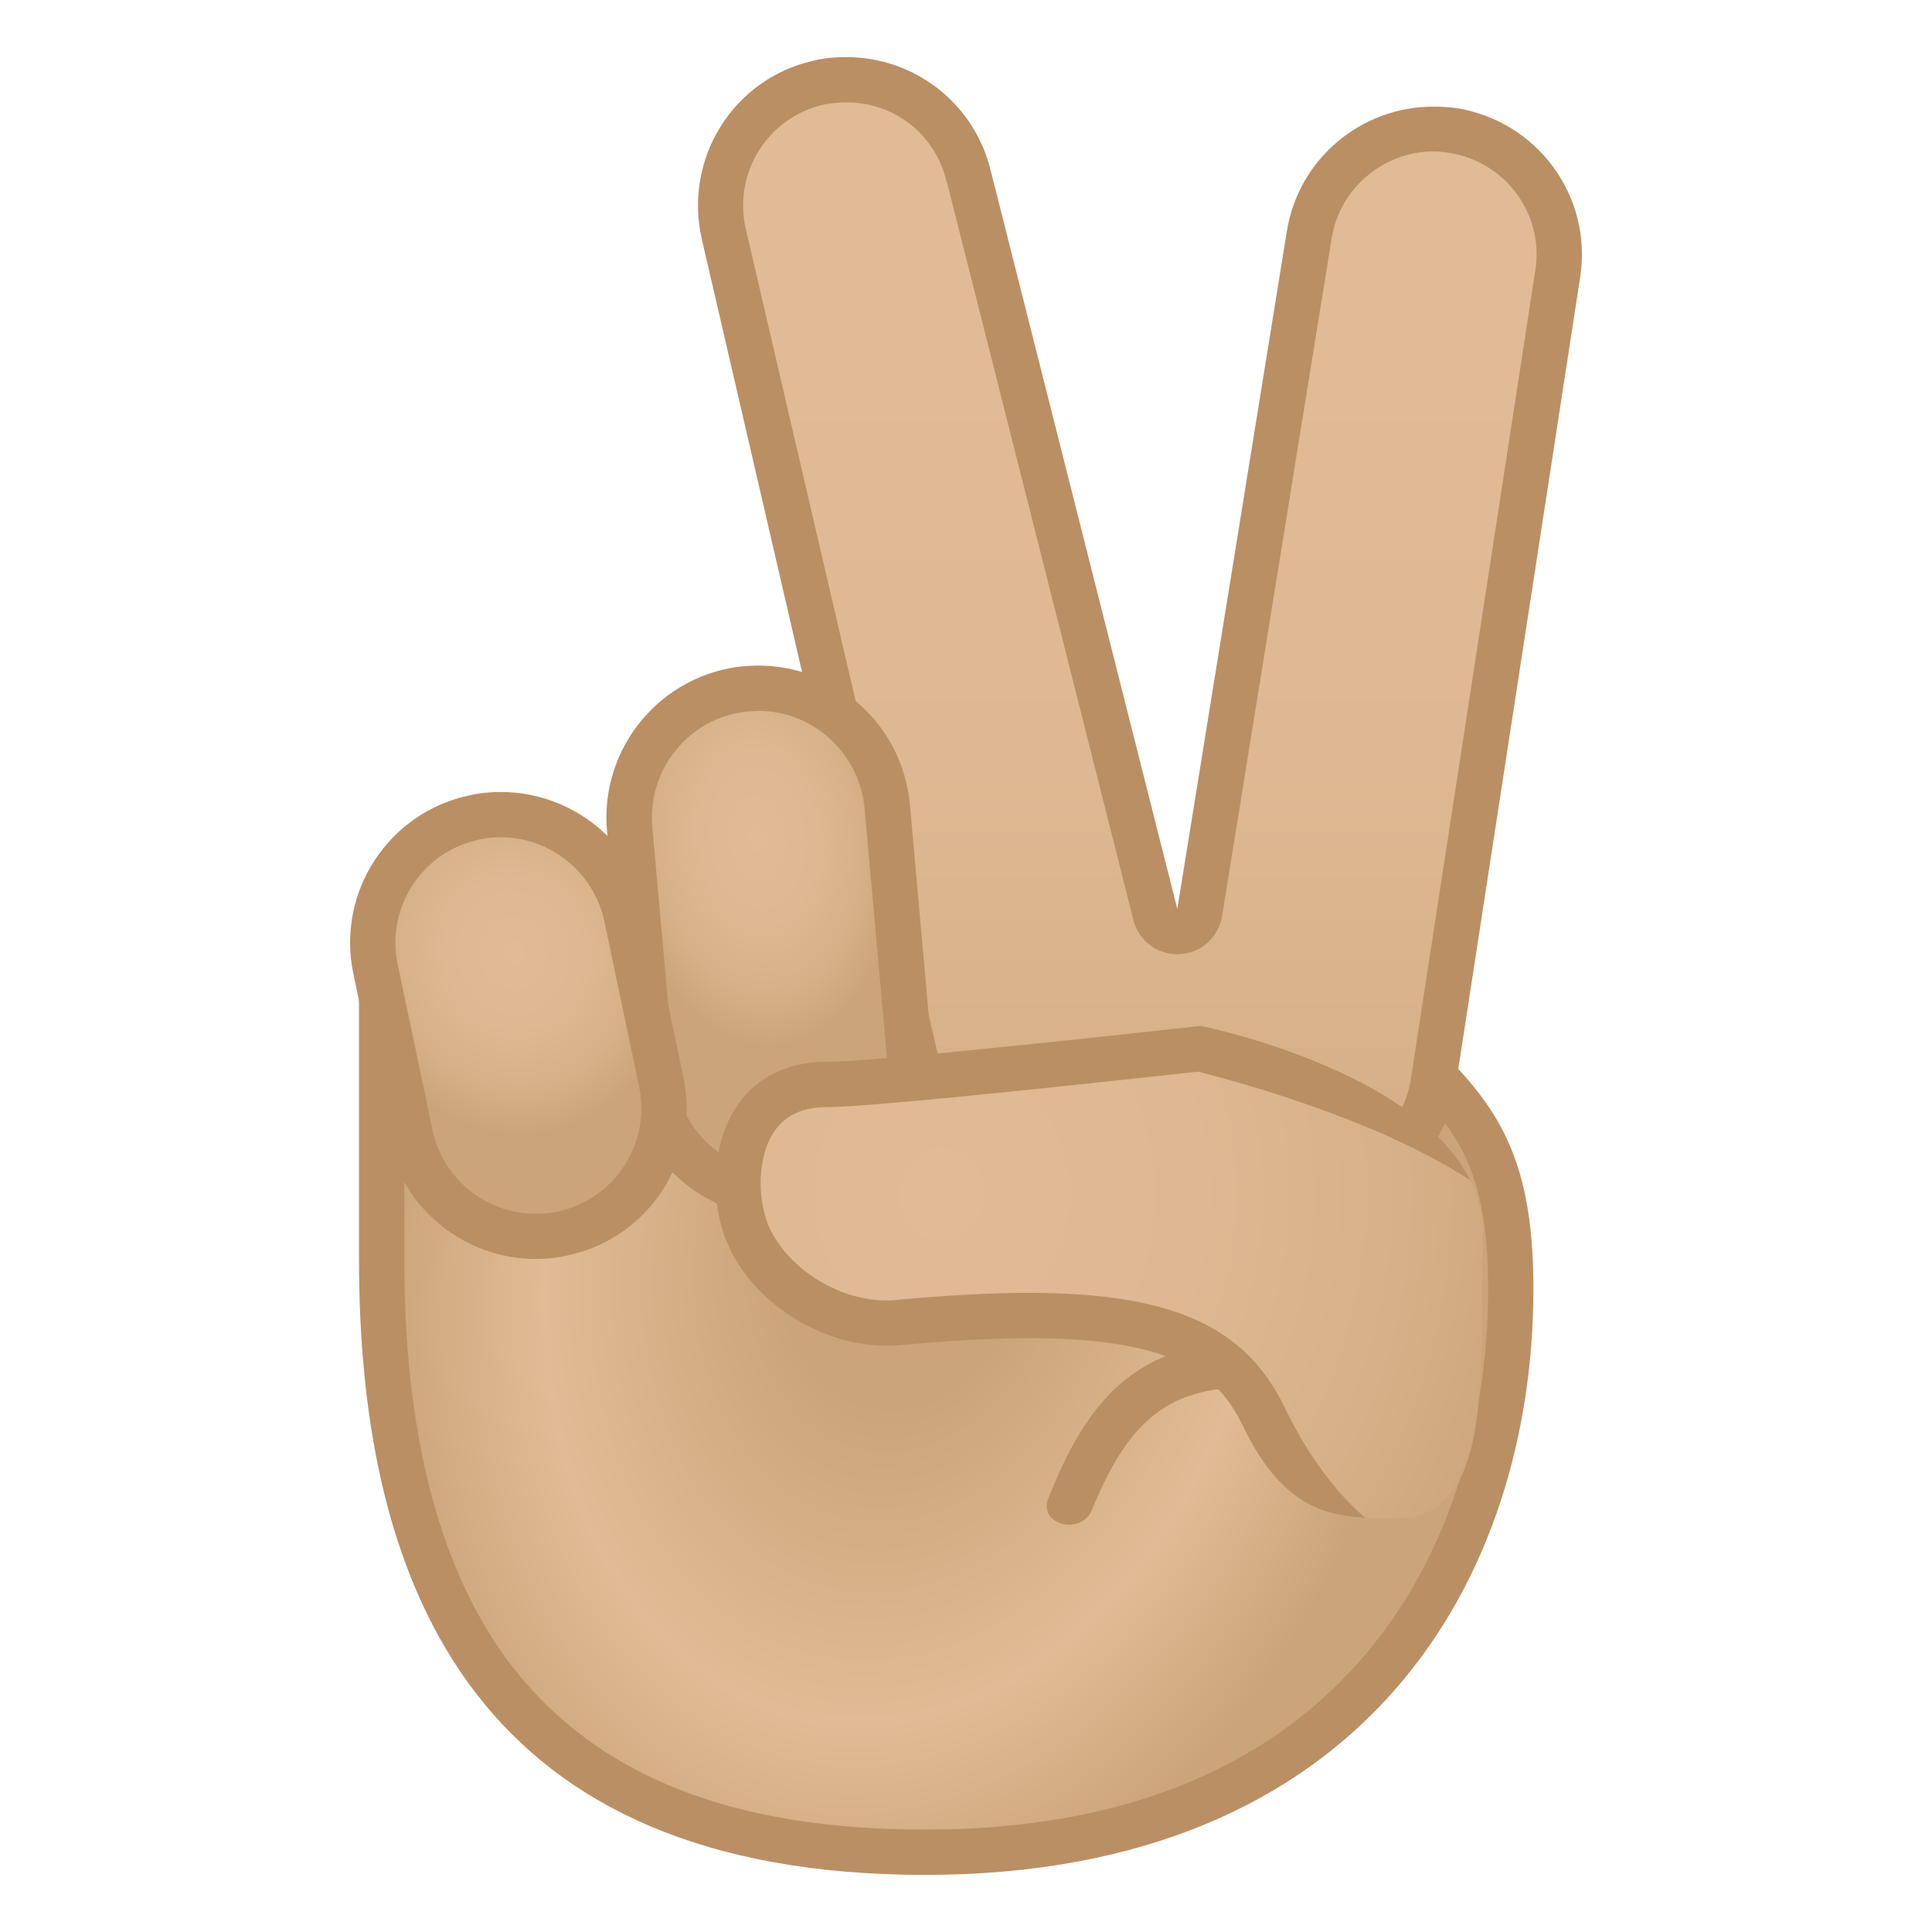
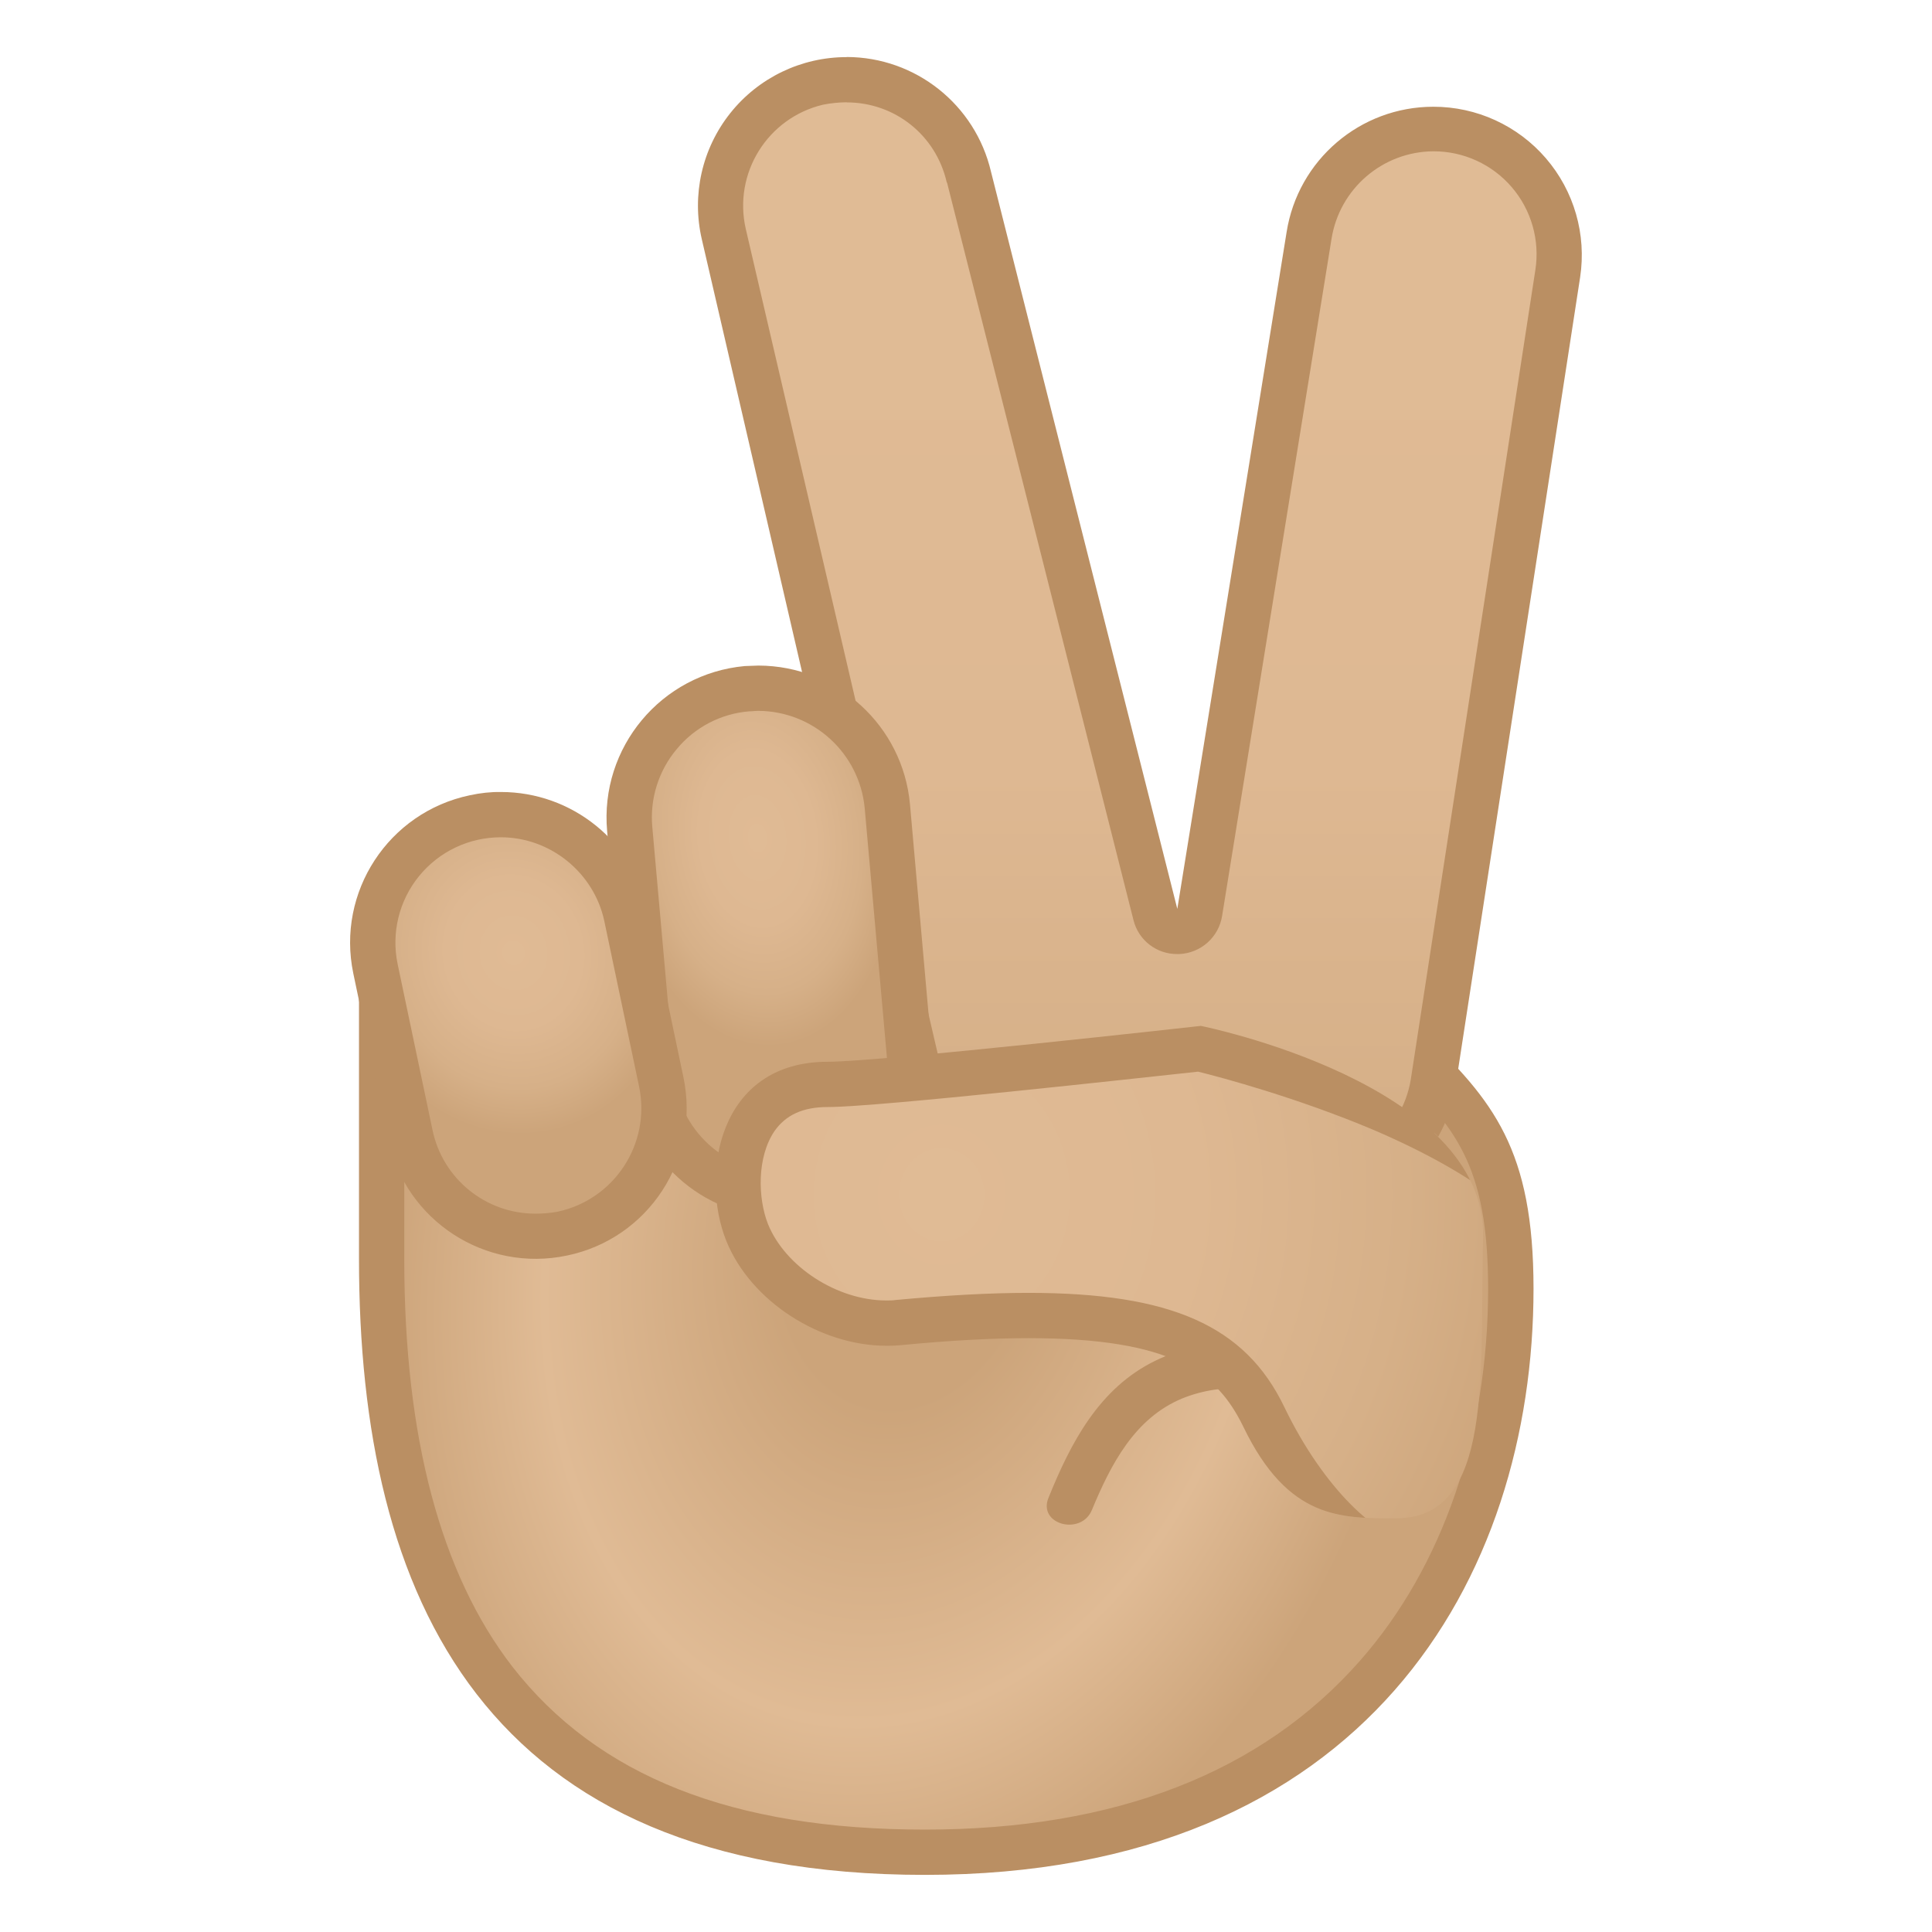
- <svg xmlns="http://www.w3.org/2000/svg" width="16pt" height="16pt" version="1.1" viewBox="0 0 16 16">
+ <svg xmlns="http://www.w3.org/2000/svg" width="16pt" height="16pt" viewBox="0 0 16 16">
  <defs>
-     <radialGradient id="radial0" cx="38.607" cy="81.51" r="35.58" fx="38.607" fy="81.51" gradientTransform="matrix(0.117388,0.029275,-0.038225,0.164275,6.110125,-4.331375)" gradientUnits="userSpaceOnUse">
+     <radialGradient id="a" cx="38.607" cy="81.51" r="35.58" fx="38.607" fy="81.51" gradientTransform="matrix(.11739 .02927 -.03823 .16428 6.11 -4.331)" gradientUnits="userSpaceOnUse">
      <stop offset=".243" style="stop-color:#cca47a;stop-opacity:1" />
      <stop offset=".688" style="stop-color:#e0bb95;stop-opacity:1" />
      <stop offset=".994" style="stop-color:#cca47a;stop-opacity:1" />
    </radialGradient>
-     <linearGradient id="linear0" x1="75.52" x2="75.52" y1="23.222" y2="90.835" gradientTransform="matrix(0.125,0,0,0.125,0,0)" gradientUnits="userSpaceOnUse">
+     <radialGradient id="c" cx="-154.89" cy="3.273" r="13.987" fx="-154.89" fy="3.273" gradientTransform="matrix(.01303 .12396 -.08281 .00918 8.562 26.11)" gradientUnits="userSpaceOnUse">
+       <stop offset="0" style="stop-color:#e0bb95;stop-opacity:1" />
+       <stop offset=".409" style="stop-color:#deb892;stop-opacity:1" />
+       <stop offset=".739" style="stop-color:#d6b088;stop-opacity:1" />
+       <stop offset=".995" style="stop-color:#cca47a;stop-opacity:1" />
+     </radialGradient>
+     <radialGradient id="d" cx="-286.65" cy="-42.464" r="12.587" fx="-286.65" fy="-42.464" gradientTransform="matrix(.10572 -.02225 .02476 .11764 35.608 6.508)" gradientUnits="userSpaceOnUse">
+       <stop offset="0" style="stop-color:#e0bb95;stop-opacity:1" />
+       <stop offset=".411" style="stop-color:#deb892;stop-opacity:1" />
+       <stop offset=".743" style="stop-color:#d6b088;stop-opacity:1" />
+       <stop offset="1" style="stop-color:#cca47a;stop-opacity:1" />
+     </radialGradient>
+     <radialGradient id="g" cx="-89.658" cy="231.79" r="51.951" fx="-89.658" fy="231.79" gradientTransform="matrix(.09945 0 0 .10864 16.715 -15.287)" gradientUnits="userSpaceOnUse">
+       <stop offset="0" style="stop-color:#e0bb95;stop-opacity:1" />
+       <stop offset=".411" style="stop-color:#deb892;stop-opacity:1" />
+       <stop offset=".743" style="stop-color:#d6b088;stop-opacity:1" />
+       <stop offset="1" style="stop-color:#cca47a;stop-opacity:1" />
+     </radialGradient>
+     <clipPath id="e">
+       <path d="M6 8h7v5H6Zm0 0" />
+     </clipPath>
+     <clipPath id="f">
+       <path d="M6.855 8.793c-.91 0-1.058.941-.84 1.484.215.54.86.914 1.434.864 2.063-.188 2.578.117 2.848.675.371.77.812.758 1.265.758.813 0 .692-1.195.72-2.328.03-1.277-2.337-1.75-2.337-1.75s-2.656.297-3.09.297m0 0" />
+     </clipPath>
+     <clipPath id="h">
+       <path d="M5 8h8v5H5Zm0 0" />
+     </clipPath>
+     <clipPath id="i">
+       <path d="M6.855 8.793c-.91 0-1.058.941-.84 1.484.215.54.86.914 1.434.864 2.063-.188 2.578.117 2.848.675.371.77.812.758 1.265.758.813 0 .692-1.195.72-2.328.03-1.277-2.337-1.75-2.337-1.75s-2.656.297-3.09.297m0 0" />
+     </clipPath>
+     <linearGradient id="b" x1="75.52" x2="75.52" y1="23.222" y2="90.835" gradientTransform="scale(.125)" gradientUnits="userSpaceOnUse">
      <stop offset="0" style="stop-color:#e0bb95;stop-opacity:1" />
      <stop offset=".411" style="stop-color:#deb892;stop-opacity:1" />
      <stop offset=".743" style="stop-color:#d6b088;stop-opacity:1" />
      <stop offset="1" style="stop-color:#cca47a;stop-opacity:1" />
    </linearGradient>
-     <radialGradient id="radial1" cx="-154.89" cy="3.273" r="13.987" fx="-154.89" fy="3.273" gradientTransform="matrix(0.013025,0.123962,-0.0828125,0.009175,8.56225,26.11)" gradientUnits="userSpaceOnUse">
-       <stop offset="0" style="stop-color:#e0bb95;stop-opacity:1" />
-       <stop offset=".409" style="stop-color:#deb892;stop-opacity:1" />
-       <stop offset=".739" style="stop-color:#d6b088;stop-opacity:1" />
-       <stop offset=".995" style="stop-color:#cca47a;stop-opacity:1" />
-     </radialGradient>
-     <radialGradient id="radial2" cx="-286.65" cy="-42.464" r="12.587" fx="-286.65" fy="-42.464" gradientTransform="matrix(0.105725,-0.02225,0.0247625,0.117638,35.6075,6.50825)" gradientUnits="userSpaceOnUse">
-       <stop offset="0" style="stop-color:#e0bb95;stop-opacity:1" />
-       <stop offset=".411" style="stop-color:#deb892;stop-opacity:1" />
-       <stop offset=".743" style="stop-color:#d6b088;stop-opacity:1" />
-       <stop offset="1" style="stop-color:#cca47a;stop-opacity:1" />
-     </radialGradient>
-     <clipPath id="clip1">
-       <path d="M 6 8 L 13 8 L 13 13 L 6 13 Z M 6 8" />
-     </clipPath>
-     <clipPath id="clip2">
-       <path d="M 6.855 8.793 C 5.945 8.793 5.797 9.734 6.016 10.277 C 6.23 10.816 6.875 11.191 7.449 11.141 C 9.512 10.953 10.027 11.258 10.297 11.816 C 10.668 12.586 11.109 12.574 11.562 12.574 C 12.375 12.574 12.254 11.379 12.281 10.246 C 12.312 8.969 9.945 8.496 9.945 8.496 C 9.945 8.496 7.289 8.793 6.855 8.793 Z M 6.855 8.793" />
-     </clipPath>
-     <radialGradient id="radial3" cx="-89.658" cy="231.79" r="51.951" fx="-89.658" fy="231.79" gradientTransform="matrix(0.09945,0,0,0.108637,16.715,-15.2875)" gradientUnits="userSpaceOnUse">
-       <stop offset="0" style="stop-color:#e0bb95;stop-opacity:1" />
-       <stop offset=".411" style="stop-color:#deb892;stop-opacity:1" />
-       <stop offset=".743" style="stop-color:#d6b088;stop-opacity:1" />
-       <stop offset="1" style="stop-color:#cca47a;stop-opacity:1" />
-     </radialGradient>
-     <clipPath id="clip3">
-       <path d="M 5 8 L 13 8 L 13 13 L 5 13 Z M 5 8" />
-     </clipPath>
-     <clipPath id="clip4">
-       <path d="M 6.855 8.793 C 5.945 8.793 5.797 9.734 6.016 10.277 C 6.23 10.816 6.875 11.191 7.449 11.141 C 9.512 10.953 10.027 11.258 10.297 11.816 C 10.668 12.586 11.109 12.574 11.562 12.574 C 12.375 12.574 12.254 11.379 12.281 10.246 C 12.312 8.969 9.945 8.496 9.945 8.496 C 9.945 8.496 7.289 8.793 6.855 8.793 Z M 6.855 8.793" />
-     </clipPath>
  </defs>
-   <g id="surface1">
-     <path style="stroke:none;fill-rule:nonzero;fill:url(#radial0)" d="M 7.66 15.34 C 4.633 15.34 3.16 13.734 3.16 10.426 L 3.16 7.641 C 3.16 7.547 3.168 7.484 3.172 7.449 C 3.262 7.504 3.418 7.645 3.539 7.75 C 3.953 8.121 4.516 8.629 5.172 8.629 L 5.184 8.629 C 5.207 8.629 7.496 8.457 9.359 8.457 C 11.262 8.457 11.594 8.633 11.648 8.688 C 12.199 9.211 12.512 9.566 12.512 10.672 C 12.512 12.93 11.238 15.34 7.66 15.34 Z M 7.66 15.34" />
-     <path style="stroke:none;fill-rule:nonzero;fill:#ba8f63;fill-opacity:1" d="M 3.348 7.832 C 3.371 7.855 3.391 7.871 3.41 7.891 C 3.848 8.281 4.445 8.816 5.172 8.816 C 5.18 8.816 5.188 8.816 5.199 8.816 C 5.223 8.816 7.504 8.645 9.359 8.645 C 11.125 8.645 11.477 8.801 11.527 8.828 C 12.051 9.328 12.324 9.645 12.324 10.672 C 12.324 11.879 11.949 12.973 11.266 13.75 C 10.449 14.68 9.238 15.152 7.66 15.152 C 6.066 15.152 4.949 14.711 4.242 13.801 C 3.648 13.031 3.348 11.898 3.348 10.43 L 3.348 7.832 M 3.125 7.238 C 3.027 7.238 2.973 7.352 2.973 7.641 L 2.973 10.426 C 2.973 13.234 4.008 15.527 7.66 15.527 C 11.312 15.527 12.699 13.066 12.699 10.672 C 12.699 9.52 12.367 9.113 11.777 8.551 C 11.555 8.336 10.535 8.27 9.359 8.27 C 7.465 8.27 5.172 8.441 5.172 8.441 C 4.242 8.441 3.449 7.238 3.125 7.238 Z M 3.125 7.238" />
-     <path style="stroke:none;fill-rule:nonzero;fill:url(#linear0)" d="M 10.875 9.852 C 10.75 9.852 10.754 9.848 10.699 9.84 C 10.293 9.777 9.953 9.48 9.844 9.082 C 9.824 9.008 9.758 8.953 9.684 8.945 C 9.676 8.945 9.664 8.945 9.656 8.945 C 9.59 8.945 9.527 8.98 9.492 9.039 C 9.348 9.293 9.109 9.469 8.824 9.535 C 8.746 9.551 8.668 9.562 8.59 9.562 C 8.102 9.562 7.684 9.23 7.574 8.758 L 5.992 1.938 C 5.863 1.375 6.215 0.816 6.773 0.688 C 6.852 0.668 6.93 0.66 7.008 0.66 C 7.496 0.66 7.914 0.988 8.023 1.465 L 9.566 7.59 C 9.59 7.676 9.664 7.75 9.75 7.75 L 9.758 7.75 C 9.848 7.75 9.922 7.664 9.938 7.574 L 10.844 1.961 C 10.922 1.457 11.363 1.074 11.871 1.074 C 11.922 1.074 11.98 1.074 12.031 1.082 C 12.598 1.172 12.988 1.703 12.902 2.27 L 11.891 8.969 C 11.809 9.473 11.375 9.852 10.875 9.852 Z M 10.875 9.852" />
-     <path style="stroke:none;fill-rule:nonzero;fill:#ba8f63;fill-opacity:1" d="M 7.012 0.848 C 7.41 0.848 7.75 1.117 7.84 1.508 C 7.84 1.512 7.844 1.512 7.844 1.516 L 9.387 7.621 C 9.43 7.789 9.578 7.902 9.75 7.902 L 9.766 7.902 C 9.945 7.895 10.09 7.766 10.121 7.586 L 11.027 1.98 C 11.09 1.566 11.453 1.254 11.871 1.254 C 11.914 1.254 11.957 1.258 12 1.266 C 12.465 1.336 12.789 1.773 12.715 2.238 L 11.684 8.938 C 11.621 9.348 11.258 9.66 10.844 9.66 C 10.797 9.66 10.754 9.656 10.711 9.652 C 10.379 9.602 10.105 9.355 10.016 9.031 C 9.977 8.883 9.855 8.773 9.703 8.758 C 9.688 8.754 9.672 8.754 9.656 8.754 C 9.523 8.754 9.398 8.824 9.332 8.941 C 9.211 9.152 9.016 9.297 8.785 9.352 C 8.723 9.363 8.656 9.371 8.59 9.371 C 8.191 9.371 7.852 9.102 7.762 8.711 L 6.176 1.895 C 6.07 1.434 6.355 0.977 6.816 0.867 C 6.879 0.855 6.945 0.848 7.012 0.848 M 7.012 0.473 C 6.918 0.473 6.824 0.48 6.73 0.504 C 6.07 0.656 5.66 1.316 5.812 1.98 L 7.391 8.797 C 7.523 9.363 8.031 9.75 8.59 9.75 C 8.68 9.75 8.773 9.738 8.867 9.715 C 9.215 9.637 9.492 9.418 9.656 9.129 C 9.777 9.586 10.16 9.949 10.652 10.023 C 10.719 10.035 10.781 10.039 10.844 10.039 C 11.438 10.039 11.961 9.605 12.055 8.996 L 13.086 2.297 C 13.191 1.625 12.73 1 12.059 0.895 C 11.996 0.887 11.934 0.883 11.871 0.883 C 11.273 0.883 10.75 1.316 10.656 1.922 L 9.75 7.527 L 8.207 1.422 C 8.074 0.855 7.57 0.473 7.012 0.473 Z M 7.012 0.473" />
-     <path style="stroke:none;fill-rule:nonzero;fill:url(#radial1)" d="M 6.465 9.895 C 5.906 9.895 5.449 9.477 5.398 8.922 L 5.215 6.867 C 5.191 6.582 5.277 6.305 5.461 6.086 C 5.645 5.867 5.902 5.73 6.188 5.703 C 6.219 5.703 6.25 5.699 6.285 5.699 C 6.84 5.699 7.297 6.117 7.348 6.672 L 7.531 8.73 C 7.555 9.016 7.469 9.293 7.285 9.512 C 7.102 9.73 6.844 9.863 6.562 9.891 C 6.527 9.895 6.496 9.895 6.465 9.895 Z M 6.465 9.895" />
-     <path style="stroke:none;fill-rule:nonzero;fill:#ba8f63;fill-opacity:1" d="M 6.281 5.887 C 6.734 5.887 7.117 6.238 7.16 6.691 L 7.344 8.746 C 7.363 8.98 7.293 9.211 7.141 9.391 C 6.992 9.57 6.777 9.684 6.543 9.703 C 6.516 9.703 6.488 9.707 6.465 9.707 C 6.004 9.707 5.629 9.359 5.586 8.902 L 5.402 6.848 C 5.383 6.613 5.453 6.383 5.605 6.203 C 5.754 6.023 5.969 5.91 6.203 5.891 C 6.23 5.891 6.254 5.887 6.281 5.887 M 6.281 5.512 C 6.242 5.512 6.207 5.516 6.168 5.516 C 5.477 5.578 4.965 6.191 5.027 6.883 L 5.211 8.938 C 5.27 9.59 5.82 10.082 6.465 10.082 C 6.5 10.082 6.539 10.082 6.578 10.078 C 7.27 10.016 7.781 9.406 7.719 8.715 L 7.535 6.66 C 7.473 6.004 6.926 5.512 6.281 5.512 Z M 6.281 5.512" />
-     <path style="stroke:none;fill-rule:nonzero;fill:url(#radial2)" d="M 4.438 10.238 C 3.938 10.238 3.5 9.887 3.398 9.398 L 3.109 8.023 C 3.051 7.746 3.105 7.465 3.262 7.227 C 3.414 6.988 3.652 6.828 3.93 6.766 C 4.004 6.754 4.078 6.746 4.148 6.746 C 4.648 6.746 5.086 7.102 5.188 7.586 L 5.477 8.961 C 5.535 9.238 5.48 9.52 5.328 9.758 C 5.172 9.996 4.934 10.16 4.656 10.219 C 4.582 10.234 4.508 10.238 4.438 10.238 Z M 4.438 10.238" />
-     <path style="stroke:none;fill-rule:nonzero;fill:#ba8f63;fill-opacity:1" d="M 4.148 6.934 C 4.559 6.934 4.918 7.227 5.004 7.625 L 5.293 9 C 5.34 9.227 5.297 9.461 5.168 9.656 C 5.043 9.852 4.844 9.984 4.617 10.035 C 4.555 10.047 4.496 10.051 4.434 10.051 C 4.023 10.051 3.668 9.762 3.582 9.359 L 3.293 7.984 C 3.195 7.516 3.496 7.051 3.969 6.953 C 4.027 6.938 4.09 6.934 4.148 6.934 M 4.148 6.559 C 4.066 6.559 3.98 6.566 3.891 6.586 C 3.215 6.727 2.785 7.391 2.926 8.062 L 3.215 9.438 C 3.34 10.023 3.859 10.426 4.438 10.426 C 4.52 10.426 4.609 10.418 4.695 10.398 C 5.371 10.258 5.801 9.598 5.66 8.922 L 5.371 7.547 C 5.246 6.961 4.727 6.559 4.148 6.559 Z M 4.148 6.559" />
-     <path style="stroke:none;fill-rule:nonzero;fill:#ba8f63;fill-opacity:1" d="M 10.984 11.238 C 10.523 11.102 10.012 11.051 9.566 11.27 C 9.102 11.496 8.867 11.949 8.684 12.402 C 8.59 12.625 8.953 12.723 9.043 12.504 C 9.199 12.129 9.395 11.746 9.789 11.582 C 10.145 11.438 10.527 11.492 10.887 11.602 C 11.117 11.668 11.219 11.305 10.984 11.238 Z M 10.984 11.238" />
-     <g clip-path="url(#clip1)" clip-rule="nonzero">
-       <g clip-path="url(#clip2)" clip-rule="nonzero">
-         <path style="stroke:none;fill-rule:nonzero;fill:url(#radial3)" d="M 11.672 12.941 C 11.301 12.934 10.805 12.438 10.465 11.734 C 10.176 11.133 9.629 10.895 8.516 10.895 C 8.203 10.895 7.848 10.914 7.434 10.953 C 7.402 10.953 7.371 10.957 7.34 10.957 C 6.863 10.957 6.355 10.625 6.188 10.203 C 6.082 9.945 6.074 9.535 6.262 9.262 C 6.387 9.074 6.586 8.977 6.855 8.977 C 7.27 8.977 9.613 8.719 9.934 8.684 C 10.789 8.887 12.922 9.586 13.012 10.508 C 13.105 11.508 12.98 12.203 12.633 12.586 C 12.418 12.824 12.113 12.938 11.711 12.938 Z M 11.672 12.941" />
-       </g>
+   <path d="M7.66 15.34c-3.027 0-4.5-1.606-4.5-4.914V7.64c0-.094.008-.157.012-.192.09.055.246.196.367.301.414.371.977.879 1.633.879h.012c.023 0 2.312-.172 4.175-.172 1.903 0 2.235.176 2.29.23.55.524.863.88.863 1.985 0 2.258-1.274 4.668-4.852 4.668m0 0" style="stroke:none;fill-rule:nonzero;fill:url(#a)" />
+   <path d="m3.348 7.832.062.059c.438.39 1.035.925 1.762.925h.027c.024 0 2.305-.171 4.16-.171 1.766 0 2.118.156 2.168.183.524.5.797.817.797 1.844 0 1.207-.375 2.3-1.058 3.078-.817.93-2.028 1.402-3.606 1.402-1.594 0-2.71-.441-3.418-1.351-.594-.77-.894-1.903-.894-3.371zm-.223-.594c-.098 0-.152.114-.152.403v2.785c0 2.808 1.035 5.101 4.687 5.101s5.04-2.46 5.04-4.855c0-1.152-.333-1.559-.923-2.121-.222-.215-1.242-.281-2.418-.281-1.894 0-4.187.171-4.187.171-.93 0-1.723-1.203-2.047-1.203m0 0" style="stroke:none;fill-rule:nonzero;fill:#ba8f63;fill-opacity:1" />
+   <path d="M10.875 9.852c-.125 0-.121-.004-.176-.012a1.06 1.06 0 0 1-.855-.758.19.19 0 0 0-.16-.137h-.028a.19.19 0 0 0-.164.094 1.03 1.03 0 0 1-.902.524c-.488 0-.906-.333-1.016-.805l-1.582-6.82a1.043 1.043 0 0 1 2.031-.473L9.566 7.59c.024.086.098.16.184.16h.008c.09 0 .164-.086.18-.176l.906-5.613c.078-.504.52-.887 1.027-.887.05 0 .11 0 .16.008.567.09.957.621.871 1.188l-1.011 6.699a1.045 1.045 0 0 1-1.016.883m0 0" style="stroke:none;fill-rule:nonzero;fill:url(#b)" />
+   <path d="M7.012.848c.398 0 .738.27.828.66 0 .004.004.004.004.008L9.387 7.62a.37.37 0 0 0 .363.281h.016a.375.375 0 0 0 .355-.316l.906-5.606a.86.86 0 0 1 .844-.726.852.852 0 0 1 .844.984l-1.031 6.7a.86.86 0 0 1-.973.714.86.86 0 0 1-.695-.62.36.36 0 0 0-.313-.274q-.023-.005-.047-.004a.37.37 0 0 0-.324.187.85.85 0 0 1-.547.41q-.095.019-.195.02a.844.844 0 0 1-.828-.66L6.176 1.895a.86.86 0 0 1 .64-1.028q.096-.019.196-.02m0-.374a1.23 1.23 0 0 0-1.2 1.508l1.579 6.816c.132.566.64.953 1.199.953q.136 0 .277-.035c.348-.078.625-.297.79-.586a1.22 1.22 0 0 0 1.187.91c.594 0 1.117-.434 1.21-1.043l1.032-6.7A1.228 1.228 0 0 0 11.87.884a1.23 1.23 0 0 0-1.215 1.039L9.75 7.527 8.207 1.422a1.23 1.23 0 0 0-1.195-.95m0 0" style="stroke:none;fill-rule:nonzero;fill:#ba8f63;fill-opacity:1" />
+   <path d="M6.465 9.895a1.064 1.064 0 0 1-1.067-.973l-.183-2.055a1.078 1.078 0 0 1 .973-1.164c.03 0 .062-.004.097-.004.555 0 1.012.418 1.063.973L7.53 8.73a1.07 1.07 0 0 1-.968 1.16q-.053.006-.098.005m0 0" style="stroke:none;fill-rule:nonzero;fill:url(#c)" />
+   <path d="M6.281 5.887a.89.89 0 0 1 .88.804l.183 2.055a.88.88 0 0 1-.203.645.87.87 0 0 1-.598.312c-.027 0-.055.004-.078.004a.88.88 0 0 1-.88-.805l-.183-2.054a.88.88 0 0 1 .203-.645.87.87 0 0 1 .598-.312c.027 0 .05-.004.078-.004m0-.375q-.056.002-.113.004a1.26 1.26 0 0 0-1.14 1.367l.183 2.055a1.26 1.26 0 0 0 1.254 1.144q.054.001.113-.004a1.257 1.257 0 0 0 1.14-1.363L7.536 6.66a1.263 1.263 0 0 0-1.254-1.148m0 0" style="stroke:none;fill-rule:nonzero;fill:#ba8f63;fill-opacity:1" />
+   <path d="M4.438 10.238c-.5 0-.938-.351-1.04-.84L3.11 8.023a1.05 1.05 0 0 1 .153-.796c.152-.239.39-.399.668-.461q.112-.019.218-.02c.5 0 .938.356 1.04.84l.289 1.375a1.06 1.06 0 0 1-.82 1.258 1 1 0 0 1-.22.02m0 0" style="stroke:none;fill-rule:nonzero;fill:url(#d)" />
+   <path d="M4.148 6.934c.41 0 .77.293.856.691L5.293 9a.877.877 0 0 1-.676 1.035 1 1 0 0 1-.183.016.87.87 0 0 1-.852-.692l-.289-1.375a.872.872 0 0 1 .855-1.05m0-.375q-.123-.002-.257.027a1.247 1.247 0 0 0-.965 1.476l.289 1.376a1.25 1.25 0 0 0 1.48.96c.676-.14 1.106-.8.965-1.476l-.289-1.375a1.25 1.25 0 0 0-1.223-.988M10.984 11.238c-.46-.136-.972-.187-1.418.032-.464.226-.699.68-.882 1.132-.094.223.27.32.359.102.156-.375.352-.758.746-.922.356-.145.738-.09 1.098.02.23.066.332-.297.097-.364m0 0" style="stroke:none;fill-rule:nonzero;fill:#ba8f63;fill-opacity:1" />
+   <g clip-path="url(#e)">
+     <g clip-path="url(#f)">
+       <path d="M11.672 12.941c-.371-.007-.867-.504-1.207-1.207-.29-.601-.836-.84-1.95-.84-.312 0-.667.02-1.081.06q-.048.002-.094.003c-.477 0-.985-.332-1.152-.754-.106-.258-.114-.668.074-.941q.189-.284.593-.285c.415 0 2.758-.258 3.079-.293.855.203 2.988.902 3.078 1.824q.14 1.502-.38 2.078c-.214.238-.519.351-.921.351Zm0 0" style="stroke:none;fill-rule:nonzero;fill:url(#g)" />
    </g>
-     <g clip-path="url(#clip3)" clip-rule="nonzero">
-       <g clip-path="url(#clip4)" clip-rule="nonzero">
-         <path style="stroke:none;fill-rule:nonzero;fill:#ba8f63;fill-opacity:1" d="M 9.922 8.875 C 10.113 8.922 10.742 9.09 11.379 9.359 C 12.262 9.738 12.789 10.164 12.824 10.527 C 12.914 11.469 12.805 12.121 12.496 12.461 C 12.316 12.656 12.059 12.754 11.711 12.754 L 11.676 12.754 C 11.422 12.746 10.965 12.336 10.637 11.652 C 10.312 10.98 9.699 10.707 8.516 10.707 C 8.199 10.707 7.836 10.727 7.418 10.766 C 7.391 10.77 7.367 10.77 7.34 10.77 C 6.934 10.77 6.504 10.492 6.359 10.137 C 6.277 9.926 6.266 9.586 6.414 9.367 C 6.508 9.234 6.648 9.168 6.855 9.168 C 7.27 9.168 9.445 8.926 9.922 8.875 M 9.945 8.492 C 9.945 8.492 7.289 8.793 6.855 8.793 C 5.945 8.793 5.797 9.734 6.016 10.277 C 6.219 10.781 6.797 11.145 7.34 11.145 C 7.379 11.145 7.414 11.145 7.449 11.141 C 7.863 11.102 8.215 11.082 8.516 11.082 C 9.707 11.082 10.082 11.367 10.297 11.816 C 10.664 12.586 11.215 13.121 11.668 13.129 L 11.707 13.129 C 13.215 13.129 13.301 11.617 13.195 10.492 C 13.074 9.219 9.945 8.492 9.945 8.492 Z M 9.945 8.492" />
-       </g>
+   </g>
+   <g clip-path="url(#h)">
+     <g clip-path="url(#i)">
+       <path d="M9.922 8.875c.191.047.82.215 1.457.484.883.38 1.41.805 1.445 1.168.09.942-.02 1.594-.328 1.934-.18.195-.437.293-.785.293h-.035c-.254-.008-.711-.418-1.04-1.102-.323-.672-.937-.945-2.12-.945-.317 0-.68.02-1.098.059-.027.004-.05.004-.078.004-.406 0-.836-.278-.98-.633-.083-.211-.094-.551.054-.77.094-.133.234-.199.441-.199.415 0 2.59-.242 3.067-.293m.023-.383s-2.656.301-3.09.301c-.91 0-1.058.941-.84 1.484.204.504.782.868 1.325.868q.057.001.11-.004c.413-.04.765-.059 1.066-.059 1.191 0 1.566.285 1.78.734.368.77.919 1.305 1.372 1.313h.039c1.508 0 1.594-1.512 1.488-2.637-.12-1.273-3.25-2-3.25-2m0 0" style="stroke:none;fill-rule:nonzero;fill:#ba8f63;fill-opacity:1" />
    </g>
  </g>
</svg>
